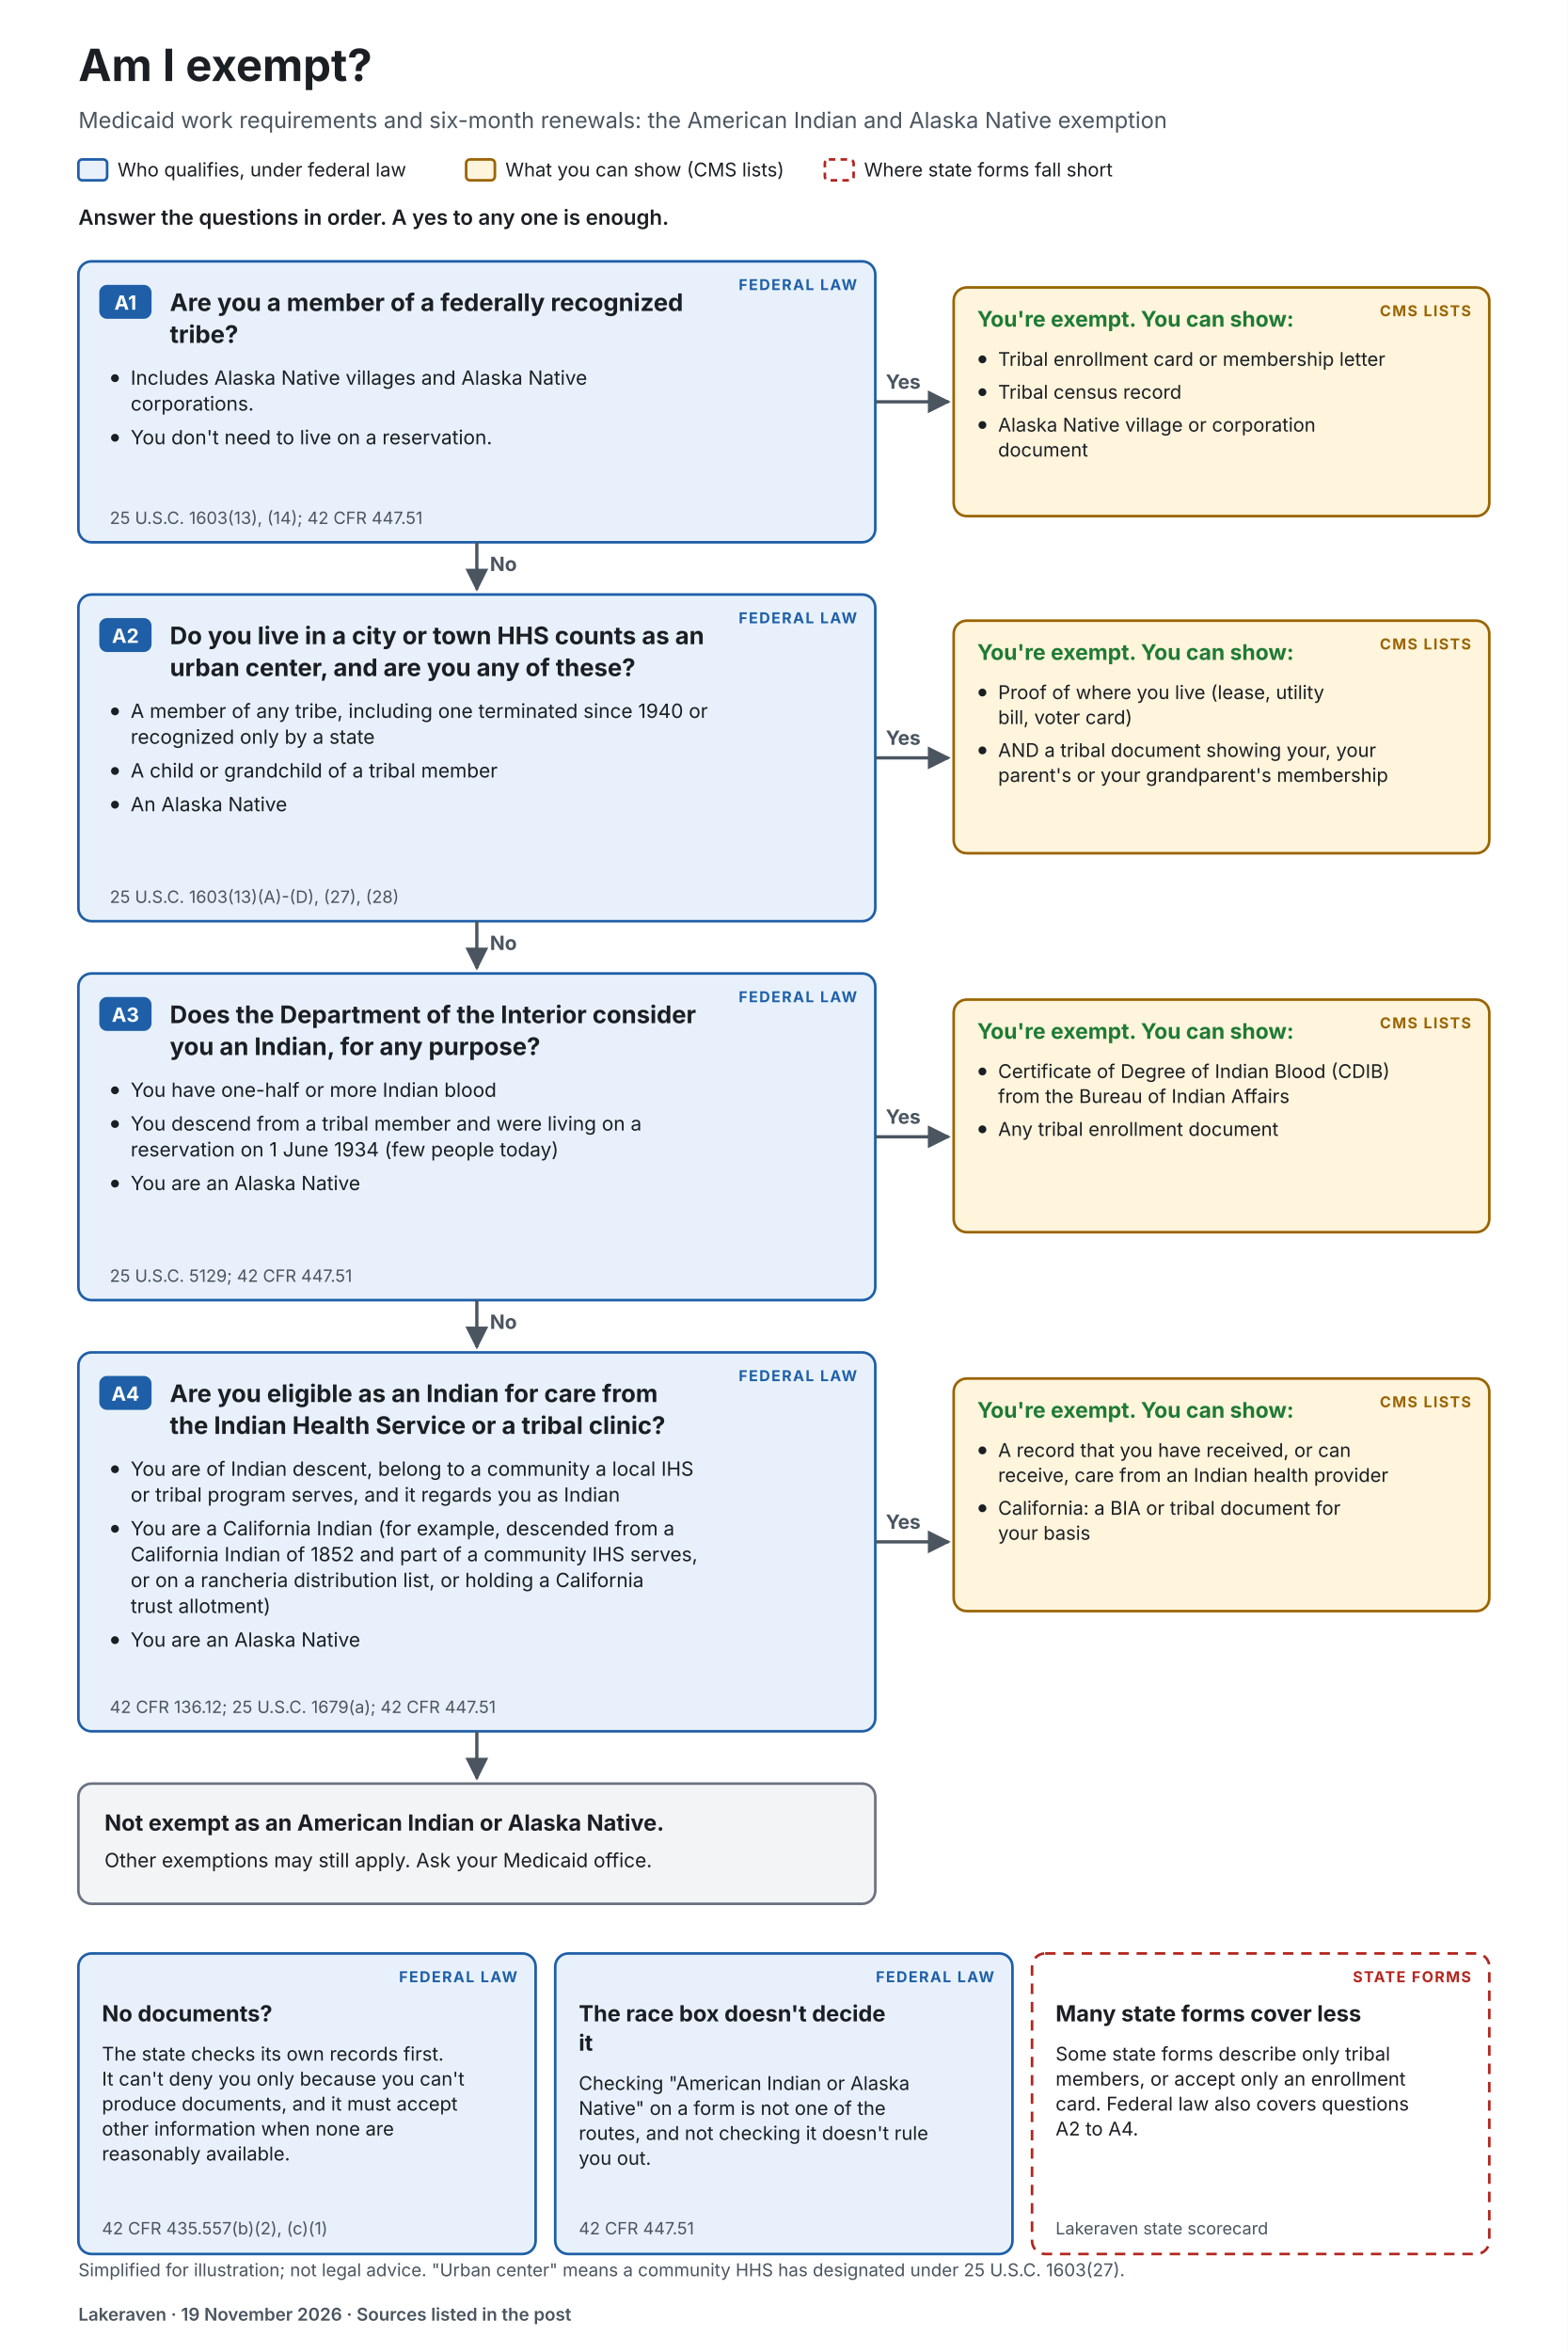
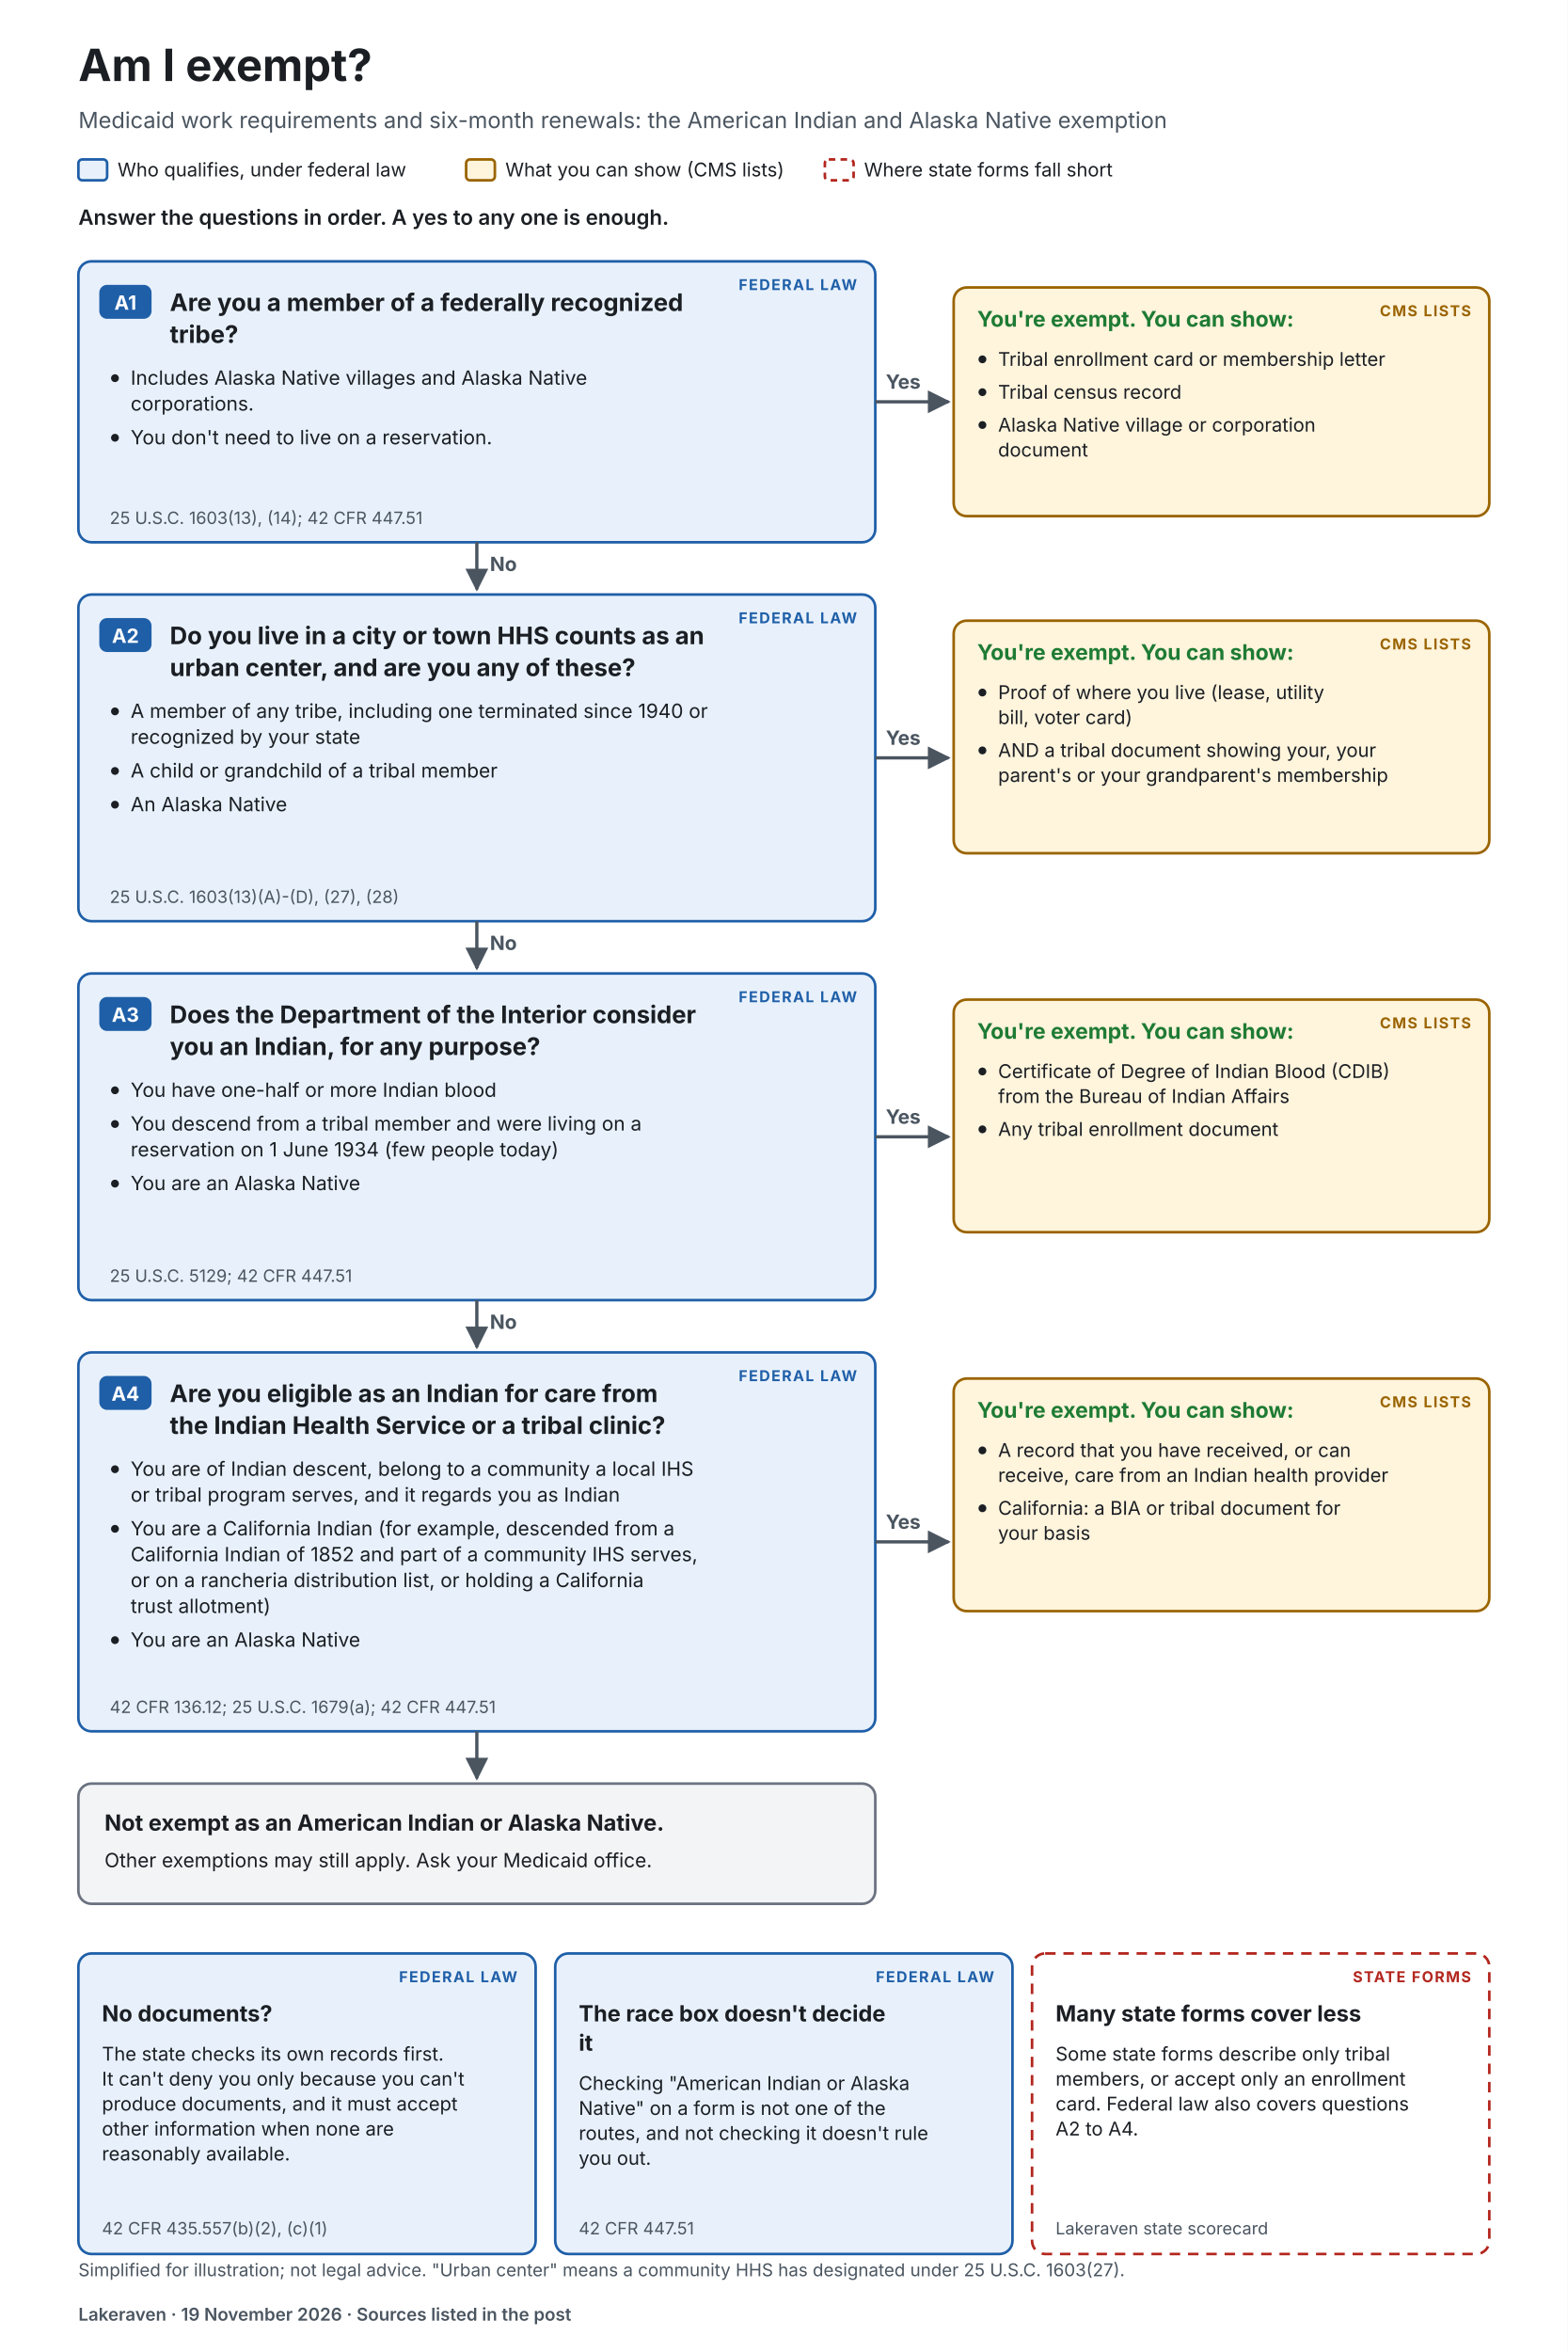
<svg xmlns="http://www.w3.org/2000/svg" viewBox="0 0 1200 1800" width="1200" height="1800" font-family="Inter, 'Helvetica Neue', Arial, sans-serif" role="img" aria-labelledby="t d">
  <defs>
    <marker id="ah" viewBox="0 0 10 10" refX="9" refY="5" markerWidth="7" markerHeight="7" orient="auto-start-reverse">
      <path d="M0,0 L10,5 L0,10 z" fill="#4A5560" />
    </marker>
  </defs>
  <rect width="1200" height="1800" fill="#FFFFFF" />
  <text x="60" y="62" font-size="34" font-weight="700" fill="#1B1F24" text-anchor="start">
    <tspan x="60" dy="0.0">Am I exempt?</tspan>
  </text>
  <text x="60" y="98" font-size="17" font-weight="400" fill="#4A5560" text-anchor="start">
    <tspan x="60" dy="0.0">Medicaid work requirements and six-month renewals: the American Indian and Alaska Native exemption</tspan>
  </text>
  <rect x="60" y="122" width="22" height="16" rx="3" fill="#E8F1FB" stroke="#1F5FA8" stroke-width="2" />
  <text x="90" y="135" font-size="14.5" fill="#1B1F24">Who qualifies, under federal law</text>
  <rect x="356.8" y="122" width="22" height="16" rx="3" fill="#FFF4DC" stroke="#9A6400" stroke-width="2" />
  <text x="386.8" y="135" font-size="14.5" fill="#1B1F24">What you can show (CMS lists)</text>
  <rect x="631.4" y="122" width="22" height="16" rx="3" fill="#FFFFFF" stroke="#B3261E" stroke-width="2" stroke-dasharray="5 4" />
  <text x="661.4" y="135" font-size="14.5" fill="#1B1F24">Where state forms fall short</text>
  <text x="60" y="172" font-size="16" font-weight="600" fill="#1B1F24" text-anchor="start">
    <tspan x="60" dy="0.0">Answer the questions in order. A yes to any one is enough.</tspan>
  </text>
  <rect x="60" y="200" width="610" height="215" rx="10" fill="#E8F1FB" stroke="#1F5FA8" stroke-width="2" />
  <text x="656" y="222" font-size="11.5" font-weight="700" letter-spacing="1" fill="#1F5FA8" text-anchor="end">FEDERAL LAW</text>
  <rect x="76" y="218" width="40" height="26" rx="6" fill="#1F5FA8" />
  <text x="96" y="237" font-size="15" font-weight="700" fill="#fff" text-anchor="middle">
    <tspan x="96" dy="0.0">A1</tspan>
  </text>
  <text x="130" y="238" font-size="18.5" font-weight="700" fill="#1B1F24" text-anchor="start">
    <tspan x="130" dy="0.0">Are you a member of a federally recognized</tspan>
    <tspan x="130" dy="24.4">tribe?</tspan>
  </text>
  <circle cx="88" cy="289.42" r="3" fill="#1B1F24" />
  <text x="100" y="294.42" font-size="15" font-weight="400" fill="#1B1F24" text-anchor="start">
    <tspan x="100" dy="0.0">Includes Alaska Native villages and Alaska Native</tspan>
    <tspan x="100" dy="19.8">corporations.</tspan>
  </text>
  <circle cx="88" cy="335.02" r="3" fill="#1B1F24" />
  <text x="100" y="340.02" font-size="15" font-weight="400" fill="#1B1F24" text-anchor="start">
    <tspan x="100" dy="0.0">You don't need to live on a reservation.</tspan>
  </text>
  <text x="84" y="401" font-size="13" font-weight="400" fill="#4A5560" text-anchor="start">
    <tspan x="84" dy="0.0">25 U.S.C. 1603(13), (14); 42 CFR 447.51</tspan>
  </text>
  <rect x="730" y="220" width="410" height="175" rx="10" fill="#FFF4DC" stroke="#9A6400" stroke-width="2" />
  <text x="1126" y="242" font-size="11.5" font-weight="700" letter-spacing="1" fill="#9A6400" text-anchor="end">CMS LISTS</text>
  <text x="748" y="250" font-size="16.5" font-weight="700" fill="#1E7B34" text-anchor="start">
    <tspan x="748" dy="0.0">You're exempt. You can show:</tspan>
  </text>
  <circle cx="752" cy="275" r="3" fill="#1B1F24" />
  <text x="764" y="280" font-size="14.5" font-weight="400" fill="#1B1F24" text-anchor="start">
    <tspan x="764" dy="0.0">Tribal enrollment card or membership letter</tspan>
  </text>
  <circle cx="752" cy="300.14" r="3" fill="#1B1F24" />
  <text x="764" y="305.14" font-size="14.5" font-weight="400" fill="#1B1F24" text-anchor="start">
    <tspan x="764" dy="0.0">Tribal census record</tspan>
  </text>
  <circle cx="752" cy="325.28" r="3" fill="#1B1F24" />
  <text x="764" y="330.28" font-size="14.5" font-weight="400" fill="#1B1F24" text-anchor="start">
    <tspan x="764" dy="0.0">Alaska Native village or corporation</tspan>
    <tspan x="764" dy="19.1">document</tspan>
  </text>
  <line x1="670" y1="307.5" x2="726" y2="307.5" stroke="#4A5560" stroke-width="2.5" marker-end="url(#ah)" />
  <text x="678.0" y="297.5" font-size="15" font-weight="700" fill="#4A5560">Yes</text>
  <line x1="365.0" y1="415" x2="365.0" y2="451" stroke="#4A5560" stroke-width="2.5" marker-end="url(#ah)" />
  <text x="375.0" y="437.0" font-size="15" font-weight="700" fill="#4A5560">No</text>
  <rect x="60" y="455" width="610" height="250" rx="10" fill="#E8F1FB" stroke="#1F5FA8" stroke-width="2" />
  <text x="656" y="477" font-size="11.5" font-weight="700" letter-spacing="1" fill="#1F5FA8" text-anchor="end">FEDERAL LAW</text>
  <rect x="76" y="473" width="40" height="26" rx="6" fill="#1F5FA8" />
  <text x="96" y="492" font-size="15" font-weight="700" fill="#fff" text-anchor="middle">
    <tspan x="96" dy="0.0">A2</tspan>
  </text>
  <text x="130" y="493" font-size="18.5" font-weight="700" fill="#1B1F24" text-anchor="start">
    <tspan x="130" dy="0.0">Do you live in a city or town HHS counts as an</tspan>
    <tspan x="130" dy="24.4">urban center, and are you any of these?</tspan>
  </text>
  <circle cx="88" cy="544.42" r="3" fill="#1B1F24" />
  <text x="100" y="549.42" font-size="15" font-weight="400" fill="#1B1F24" text-anchor="start">
    <tspan x="100" dy="0.0">A member of any tribe, including one terminated since 1940 or</tspan>
-     <tspan x="100" dy="19.8">recognized only by a state</tspan>
+     <tspan x="100" dy="19.8">recognized by your state</tspan>
  </text>
  <circle cx="88" cy="590.02" r="3" fill="#1B1F24" />
  <text x="100" y="595.02" font-size="15" font-weight="400" fill="#1B1F24" text-anchor="start">
    <tspan x="100" dy="0.0">A child or grandchild of a tribal member</tspan>
  </text>
  <circle cx="88" cy="615.82" r="3" fill="#1B1F24" />
  <text x="100" y="620.82" font-size="15" font-weight="400" fill="#1B1F24" text-anchor="start">
    <tspan x="100" dy="0.0">An Alaska Native</tspan>
  </text>
  <text x="84" y="691" font-size="13" font-weight="400" fill="#4A5560" text-anchor="start">
    <tspan x="84" dy="0.0">25 U.S.C. 1603(13)(A)-(D), (27), (28)</tspan>
  </text>
  <rect x="730" y="475" width="410" height="178" rx="10" fill="#FFF4DC" stroke="#9A6400" stroke-width="2" />
  <text x="1126" y="497" font-size="11.5" font-weight="700" letter-spacing="1" fill="#9A6400" text-anchor="end">CMS LISTS</text>
  <text x="748" y="505" font-size="16.5" font-weight="700" fill="#1E7B34" text-anchor="start">
    <tspan x="748" dy="0.0">You're exempt. You can show:</tspan>
  </text>
  <circle cx="752" cy="530" r="3" fill="#1B1F24" />
  <text x="764" y="535" font-size="14.5" font-weight="400" fill="#1B1F24" text-anchor="start">
    <tspan x="764" dy="0.0">Proof of where you live (lease, utility</tspan>
    <tspan x="764" dy="19.1">bill, voter card)</tspan>
  </text>
  <circle cx="752" cy="574.28" r="3" fill="#1B1F24" />
  <text x="764" y="579.28" font-size="14.5" font-weight="400" fill="#1B1F24" text-anchor="start">
    <tspan x="764" dy="0.0">AND a tribal document showing your, your</tspan>
    <tspan x="764" dy="19.1">parent's or your grandparent's membership</tspan>
  </text>
  <line x1="670" y1="580.0" x2="726" y2="580.0" stroke="#4A5560" stroke-width="2.5" marker-end="url(#ah)" />
  <text x="678.0" y="570.0" font-size="15" font-weight="700" fill="#4A5560">Yes</text>
  <line x1="365.0" y1="705" x2="365.0" y2="741" stroke="#4A5560" stroke-width="2.5" marker-end="url(#ah)" />
  <text x="375.0" y="727.0" font-size="15" font-weight="700" fill="#4A5560">No</text>
  <rect x="60" y="745" width="610" height="250" rx="10" fill="#E8F1FB" stroke="#1F5FA8" stroke-width="2" />
  <text x="656" y="767" font-size="11.5" font-weight="700" letter-spacing="1" fill="#1F5FA8" text-anchor="end">FEDERAL LAW</text>
  <rect x="76" y="763" width="40" height="26" rx="6" fill="#1F5FA8" />
  <text x="96" y="782" font-size="15" font-weight="700" fill="#fff" text-anchor="middle">
    <tspan x="96" dy="0.0">A3</tspan>
  </text>
  <text x="130" y="783" font-size="18.5" font-weight="700" fill="#1B1F24" text-anchor="start">
    <tspan x="130" dy="0.0">Does the Department of the Interior consider</tspan>
    <tspan x="130" dy="24.4">you an Indian, for any purpose?</tspan>
  </text>
  <circle cx="88" cy="834.42" r="3" fill="#1B1F24" />
  <text x="100" y="839.42" font-size="15" font-weight="400" fill="#1B1F24" text-anchor="start">
    <tspan x="100" dy="0.0">You have one-half or more Indian blood</tspan>
  </text>
  <circle cx="88" cy="860.22" r="3" fill="#1B1F24" />
  <text x="100" y="865.22" font-size="15" font-weight="400" fill="#1B1F24" text-anchor="start">
    <tspan x="100" dy="0.0">You descend from a tribal member and were living on a</tspan>
    <tspan x="100" dy="19.8">reservation on 1 June 1934 (few people today)</tspan>
  </text>
  <circle cx="88" cy="905.82" r="3" fill="#1B1F24" />
  <text x="100" y="910.82" font-size="15" font-weight="400" fill="#1B1F24" text-anchor="start">
    <tspan x="100" dy="0.0">You are an Alaska Native</tspan>
  </text>
  <text x="84" y="981" font-size="13" font-weight="400" fill="#4A5560" text-anchor="start">
    <tspan x="84" dy="0.0">25 U.S.C. 5129; 42 CFR 447.51</tspan>
  </text>
  <rect x="730" y="765" width="410" height="178" rx="10" fill="#FFF4DC" stroke="#9A6400" stroke-width="2" />
  <text x="1126" y="787" font-size="11.5" font-weight="700" letter-spacing="1" fill="#9A6400" text-anchor="end">CMS LISTS</text>
  <text x="748" y="795" font-size="16.5" font-weight="700" fill="#1E7B34" text-anchor="start">
    <tspan x="748" dy="0.0">You're exempt. You can show:</tspan>
  </text>
  <circle cx="752" cy="820" r="3" fill="#1B1F24" />
  <text x="764" y="825" font-size="14.5" font-weight="400" fill="#1B1F24" text-anchor="start">
    <tspan x="764" dy="0.0">Certificate of Degree of Indian Blood (CDIB)</tspan>
    <tspan x="764" dy="19.1">from the Bureau of Indian Affairs</tspan>
  </text>
  <circle cx="752" cy="864.28" r="3" fill="#1B1F24" />
  <text x="764" y="869.28" font-size="14.5" font-weight="400" fill="#1B1F24" text-anchor="start">
    <tspan x="764" dy="0.0">Any tribal enrollment document</tspan>
  </text>
  <line x1="670" y1="870.0" x2="726" y2="870.0" stroke="#4A5560" stroke-width="2.5" marker-end="url(#ah)" />
  <text x="678.0" y="860.0" font-size="15" font-weight="700" fill="#4A5560">Yes</text>
  <line x1="365.0" y1="995" x2="365.0" y2="1031" stroke="#4A5560" stroke-width="2.5" marker-end="url(#ah)" />
  <text x="375.0" y="1017.0" font-size="15" font-weight="700" fill="#4A5560">No</text>
  <rect x="60" y="1035" width="610" height="290" rx="10" fill="#E8F1FB" stroke="#1F5FA8" stroke-width="2" />
  <text x="656" y="1057" font-size="11.5" font-weight="700" letter-spacing="1" fill="#1F5FA8" text-anchor="end">FEDERAL LAW</text>
  <rect x="76" y="1053" width="40" height="26" rx="6" fill="#1F5FA8" />
  <text x="96" y="1072" font-size="15" font-weight="700" fill="#fff" text-anchor="middle">
    <tspan x="96" dy="0.0">A4</tspan>
  </text>
  <text x="130" y="1073" font-size="18.5" font-weight="700" fill="#1B1F24" text-anchor="start">
    <tspan x="130" dy="0.0">Are you eligible as an Indian for care from</tspan>
    <tspan x="130" dy="24.4">the Indian Health Service or a tribal clinic?</tspan>
  </text>
  <circle cx="88" cy="1124.42" r="3" fill="#1B1F24" />
  <text x="100" y="1129.42" font-size="15" font-weight="400" fill="#1B1F24" text-anchor="start">
    <tspan x="100" dy="0.0">You are of Indian descent, belong to a community a local IHS</tspan>
    <tspan x="100" dy="19.8">or tribal program serves, and it regards you as Indian</tspan>
  </text>
  <circle cx="88" cy="1170.02" r="3" fill="#1B1F24" />
  <text x="100" y="1175.02" font-size="15" font-weight="400" fill="#1B1F24" text-anchor="start">
    <tspan x="100" dy="0.0">You are a California Indian (for example, descended from a</tspan>
    <tspan x="100" dy="19.8">California Indian of 1852 and part of a community IHS serves,</tspan>
    <tspan x="100" dy="19.8">or on a rancheria distribution list, or holding a California</tspan>
    <tspan x="100" dy="19.8">trust allotment)</tspan>
  </text>
  <circle cx="88" cy="1255.22" r="3" fill="#1B1F24" />
  <text x="100" y="1260.22" font-size="15" font-weight="400" fill="#1B1F24" text-anchor="start">
    <tspan x="100" dy="0.0">You are an Alaska Native</tspan>
  </text>
  <text x="84" y="1311" font-size="13" font-weight="400" fill="#4A5560" text-anchor="start">
    <tspan x="84" dy="0.0">42 CFR 136.12; 25 U.S.C. 1679(a); 42 CFR 447.51</tspan>
  </text>
  <rect x="730" y="1055" width="410" height="178" rx="10" fill="#FFF4DC" stroke="#9A6400" stroke-width="2" />
  <text x="1126" y="1077" font-size="11.5" font-weight="700" letter-spacing="1" fill="#9A6400" text-anchor="end">CMS LISTS</text>
  <text x="748" y="1085" font-size="16.5" font-weight="700" fill="#1E7B34" text-anchor="start">
    <tspan x="748" dy="0.0">You're exempt. You can show:</tspan>
  </text>
  <circle cx="752" cy="1110" r="3" fill="#1B1F24" />
  <text x="764" y="1115" font-size="14.5" font-weight="400" fill="#1B1F24" text-anchor="start">
    <tspan x="764" dy="0.0">A record that you have received, or can</tspan>
    <tspan x="764" dy="19.1">receive, care from an Indian health provider</tspan>
  </text>
  <circle cx="752" cy="1154.28" r="3" fill="#1B1F24" />
  <text x="764" y="1159.28" font-size="14.5" font-weight="400" fill="#1B1F24" text-anchor="start">
    <tspan x="764" dy="0.0">California: a BIA or tribal document for</tspan>
    <tspan x="764" dy="19.1">your basis</tspan>
  </text>
  <line x1="670" y1="1180.0" x2="726" y2="1180.0" stroke="#4A5560" stroke-width="2.5" marker-end="url(#ah)" />
  <text x="678.0" y="1170.0" font-size="15" font-weight="700" fill="#4A5560">Yes</text>
  <line x1="365.0" y1="1325" x2="365.0" y2="1361" stroke="#4A5560" stroke-width="2.5" marker-end="url(#ah)" />
  <rect x="60" y="1365" width="610" height="92" rx="10" fill="#F3F4F6" stroke="#6B7280" stroke-width="2" />
  <text x="80" y="1401" font-size="17" font-weight="700" fill="#1B1F24" text-anchor="start">
    <tspan x="80" dy="0.0">Not exempt as an American Indian or Alaska Native.</tspan>
  </text>
  <text x="80" y="1429" font-size="15" font-weight="400" fill="#1B1F24" text-anchor="start">
    <tspan x="80" dy="0.0">Other exemptions may still apply. Ask your Medicaid office.</tspan>
  </text>
  <rect x="60.0" y="1495" width="350.0" height="230" rx="10" fill="#E8F1FB" stroke="#1F5FA8" stroke-width="2" />
  <text x="396.0" y="1517" font-size="11.5" font-weight="700" letter-spacing="1" fill="#1F5FA8" text-anchor="end">FEDERAL LAW</text>
  <text x="78.0" y="1547" font-size="17" font-weight="700" fill="#1B1F24" text-anchor="start">
    <tspan x="78.0" dy="0.0">No documents?</tspan>
  </text>
  <text x="78.0" y="1577.0" font-size="14.5" font-weight="400" fill="#1B1F24" text-anchor="start">
    <tspan x="78.0" dy="0.0">The state checks its own records first.</tspan>
    <tspan x="78.0" dy="19.1">It can't deny you only because you can't</tspan>
    <tspan x="78.0" dy="19.1">produce documents, and it must accept</tspan>
    <tspan x="78.0" dy="19.1">other information when none are</tspan>
    <tspan x="78.0" dy="19.1">reasonably available.</tspan>
  </text>
  <text x="78.0" y="1710" font-size="13" font-weight="400" fill="#4A5560" text-anchor="start">
    <tspan x="78.0" dy="0.0">42 CFR 435.557(b)(2), (c)(1)</tspan>
  </text>
  <rect x="425.0" y="1495" width="350.0" height="230" rx="10" fill="#E8F1FB" stroke="#1F5FA8" stroke-width="2" />
  <text x="761.0" y="1517" font-size="11.5" font-weight="700" letter-spacing="1" fill="#1F5FA8" text-anchor="end">FEDERAL LAW</text>
  <text x="443.0" y="1547" font-size="17" font-weight="700" fill="#1B1F24" text-anchor="start">
    <tspan x="443.0" dy="0.0">The race box doesn't decide</tspan>
    <tspan x="443.0" dy="22.4">it</tspan>
  </text>
  <text x="443.0" y="1599.44" font-size="14.5" font-weight="400" fill="#1B1F24" text-anchor="start">
    <tspan x="443.0" dy="0.0">Checking "American Indian or Alaska</tspan>
    <tspan x="443.0" dy="19.1">Native" on a form is not one of the</tspan>
    <tspan x="443.0" dy="19.1">routes, and not checking it doesn't rule</tspan>
    <tspan x="443.0" dy="19.1">you out.</tspan>
  </text>
  <text x="443.0" y="1710" font-size="13" font-weight="400" fill="#4A5560" text-anchor="start">
    <tspan x="443.0" dy="0.0">42 CFR 447.51</tspan>
  </text>
  <rect x="790.0" y="1495" width="350.0" height="230" rx="10" fill="#FFFFFF" stroke="#B3261E" stroke-width="2" stroke-dasharray="8 6" />
  <text x="1126.0" y="1517" font-size="11.5" font-weight="700" letter-spacing="1" fill="#B3261E" text-anchor="end">STATE FORMS</text>
  <text x="808.0" y="1547" font-size="17" font-weight="700" fill="#1B1F24" text-anchor="start">
    <tspan x="808.0" dy="0.0">Many state forms cover less</tspan>
  </text>
  <text x="808.0" y="1577.0" font-size="14.5" font-weight="400" fill="#1B1F24" text-anchor="start">
    <tspan x="808.0" dy="0.0">Some state forms describe only tribal</tspan>
    <tspan x="808.0" dy="19.1">members, or accept only an enrollment</tspan>
    <tspan x="808.0" dy="19.1">card. Federal law also covers questions</tspan>
    <tspan x="808.0" dy="19.1">A2 to A4.</tspan>
  </text>
  <text x="808.0" y="1710" font-size="13" font-weight="400" fill="#4A5560" text-anchor="start">
    <tspan x="808.0" dy="0.0">Lakeraven state scorecard</tspan>
  </text>
  <text x="60" y="1742" font-size="13.5" font-weight="400" fill="#4A5560" text-anchor="start">
    <tspan x="60" dy="0.0">Simplified for illustration; not legal advice. "Urban center" means a community HHS has designated under 25 U.S.C. 1603(27).</tspan>
  </text>
  <text x="60" y="1776" font-size="13.5" font-weight="600" fill="#4A5560" text-anchor="start">
    <tspan x="60" dy="0.0">Lakeraven · 19 November 2026 · Sources listed in the post</tspan>
  </text>
</svg>
